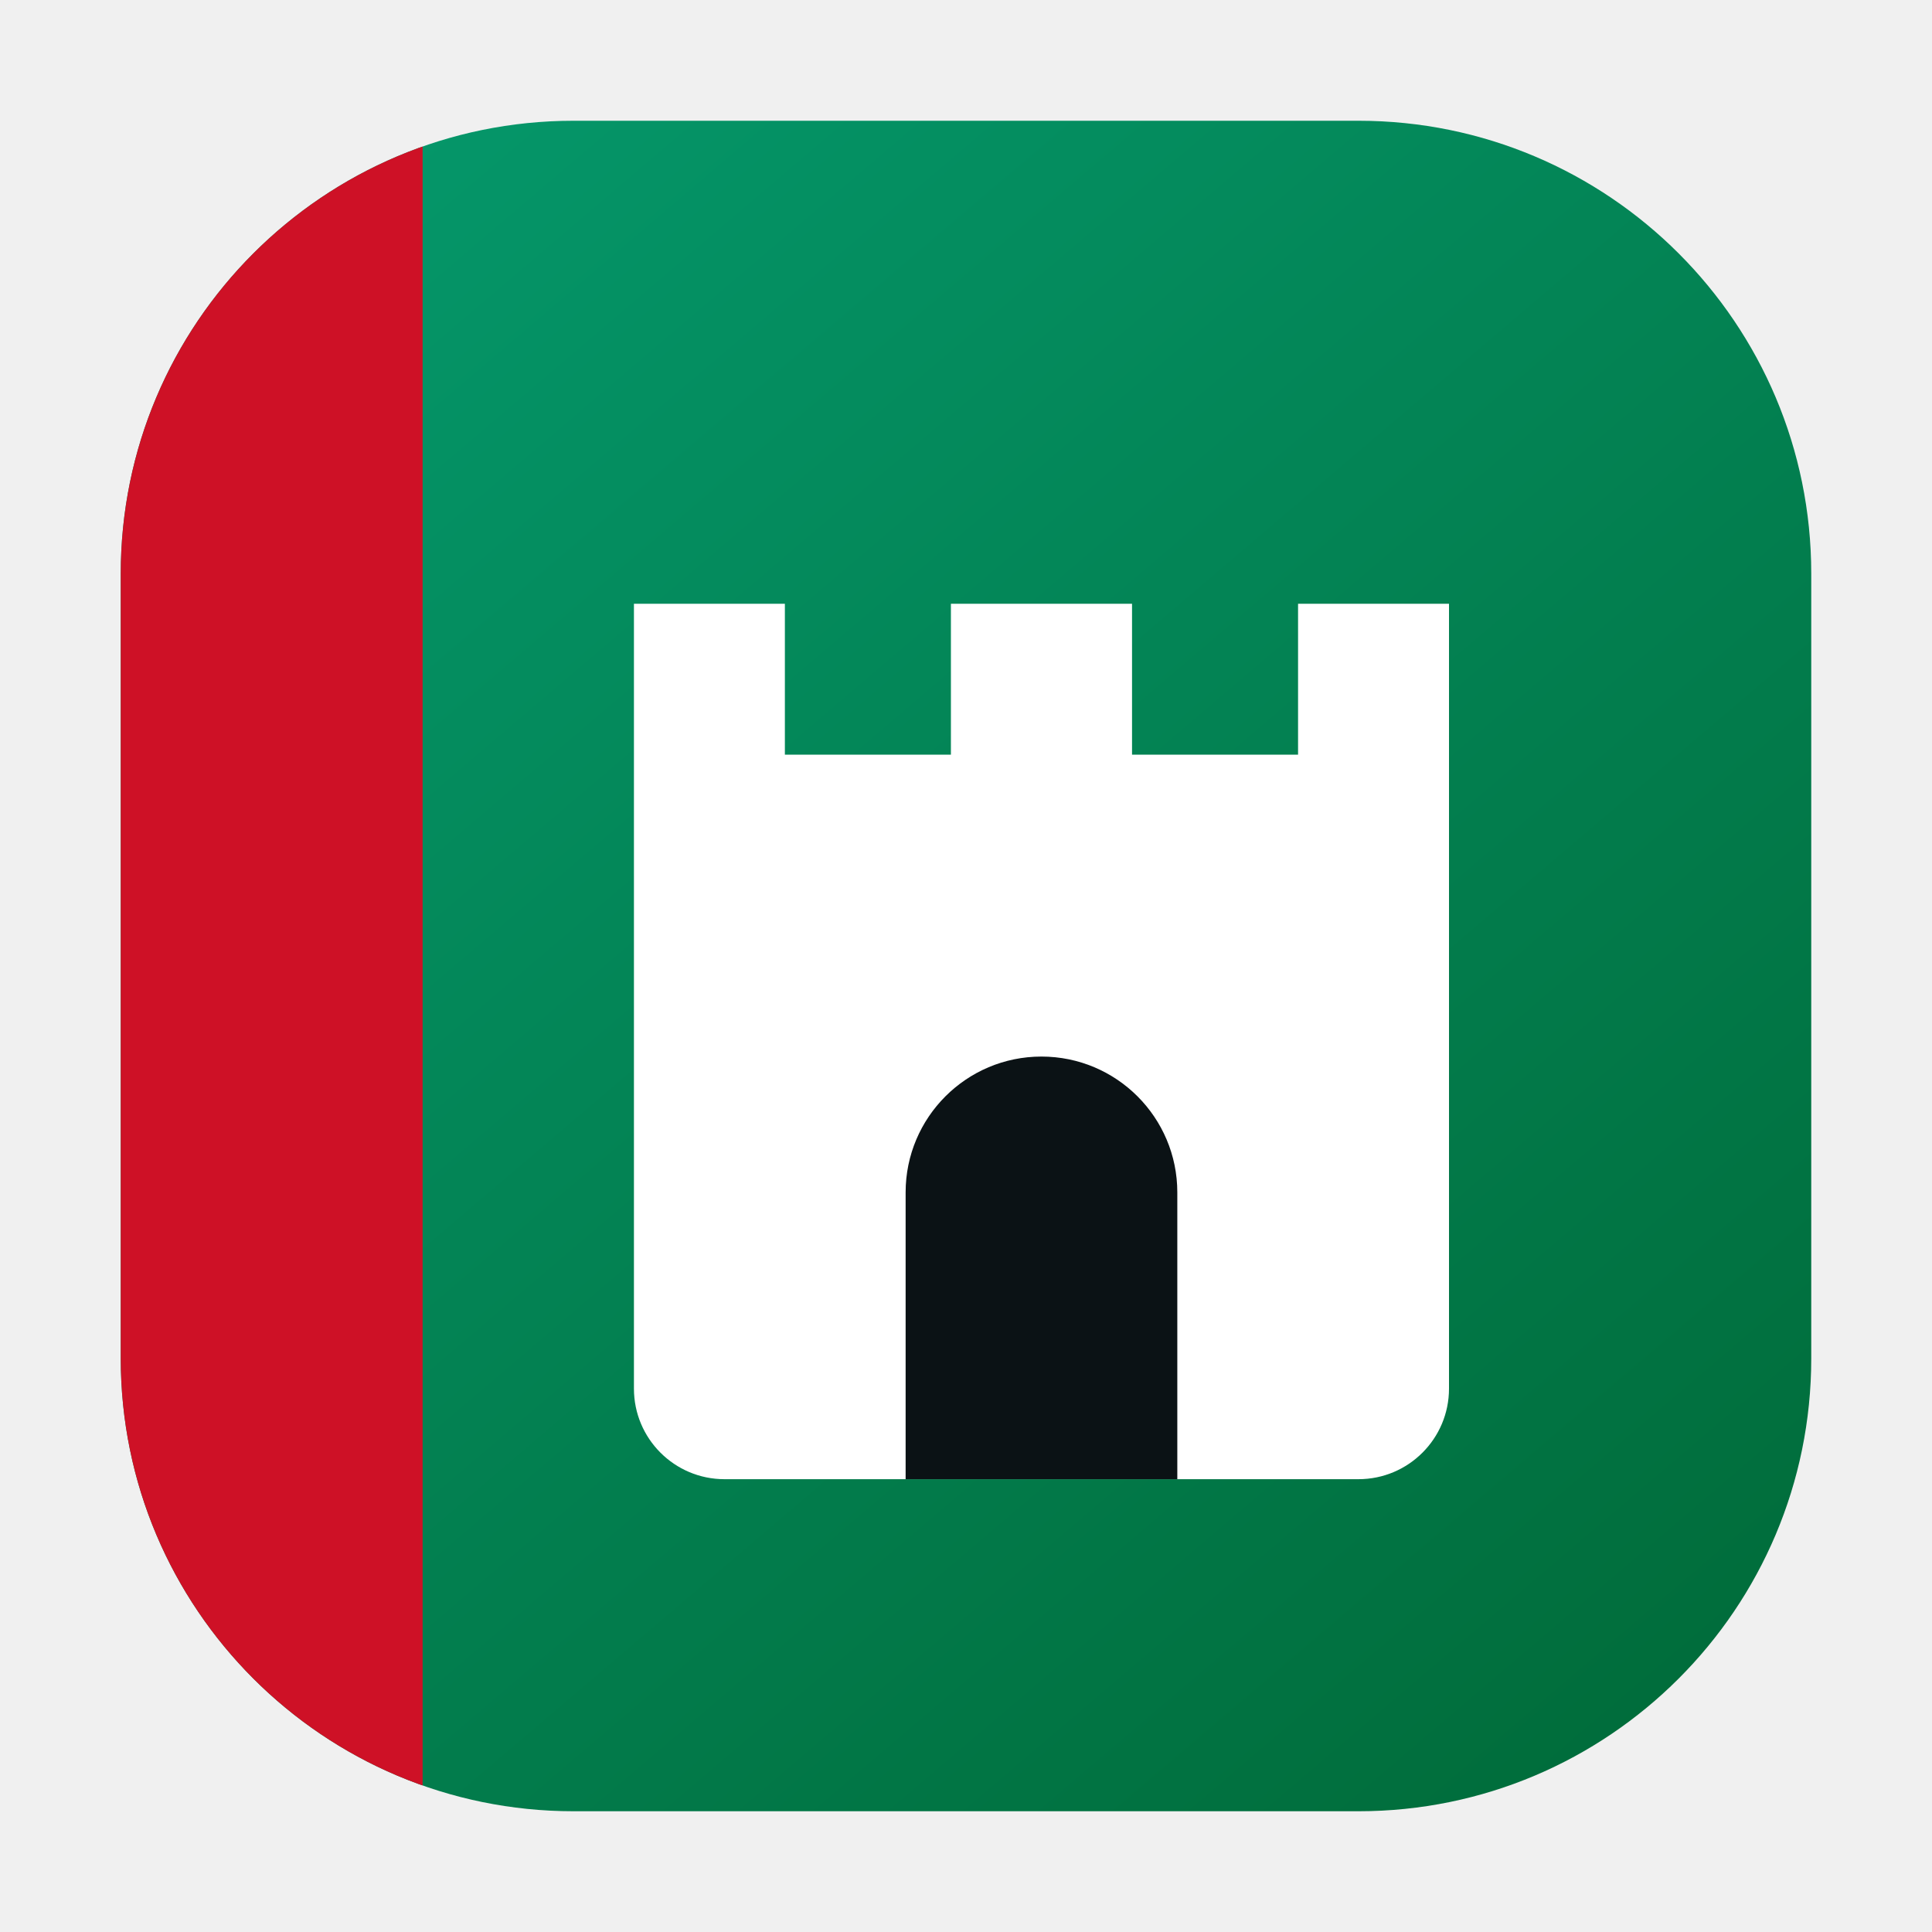
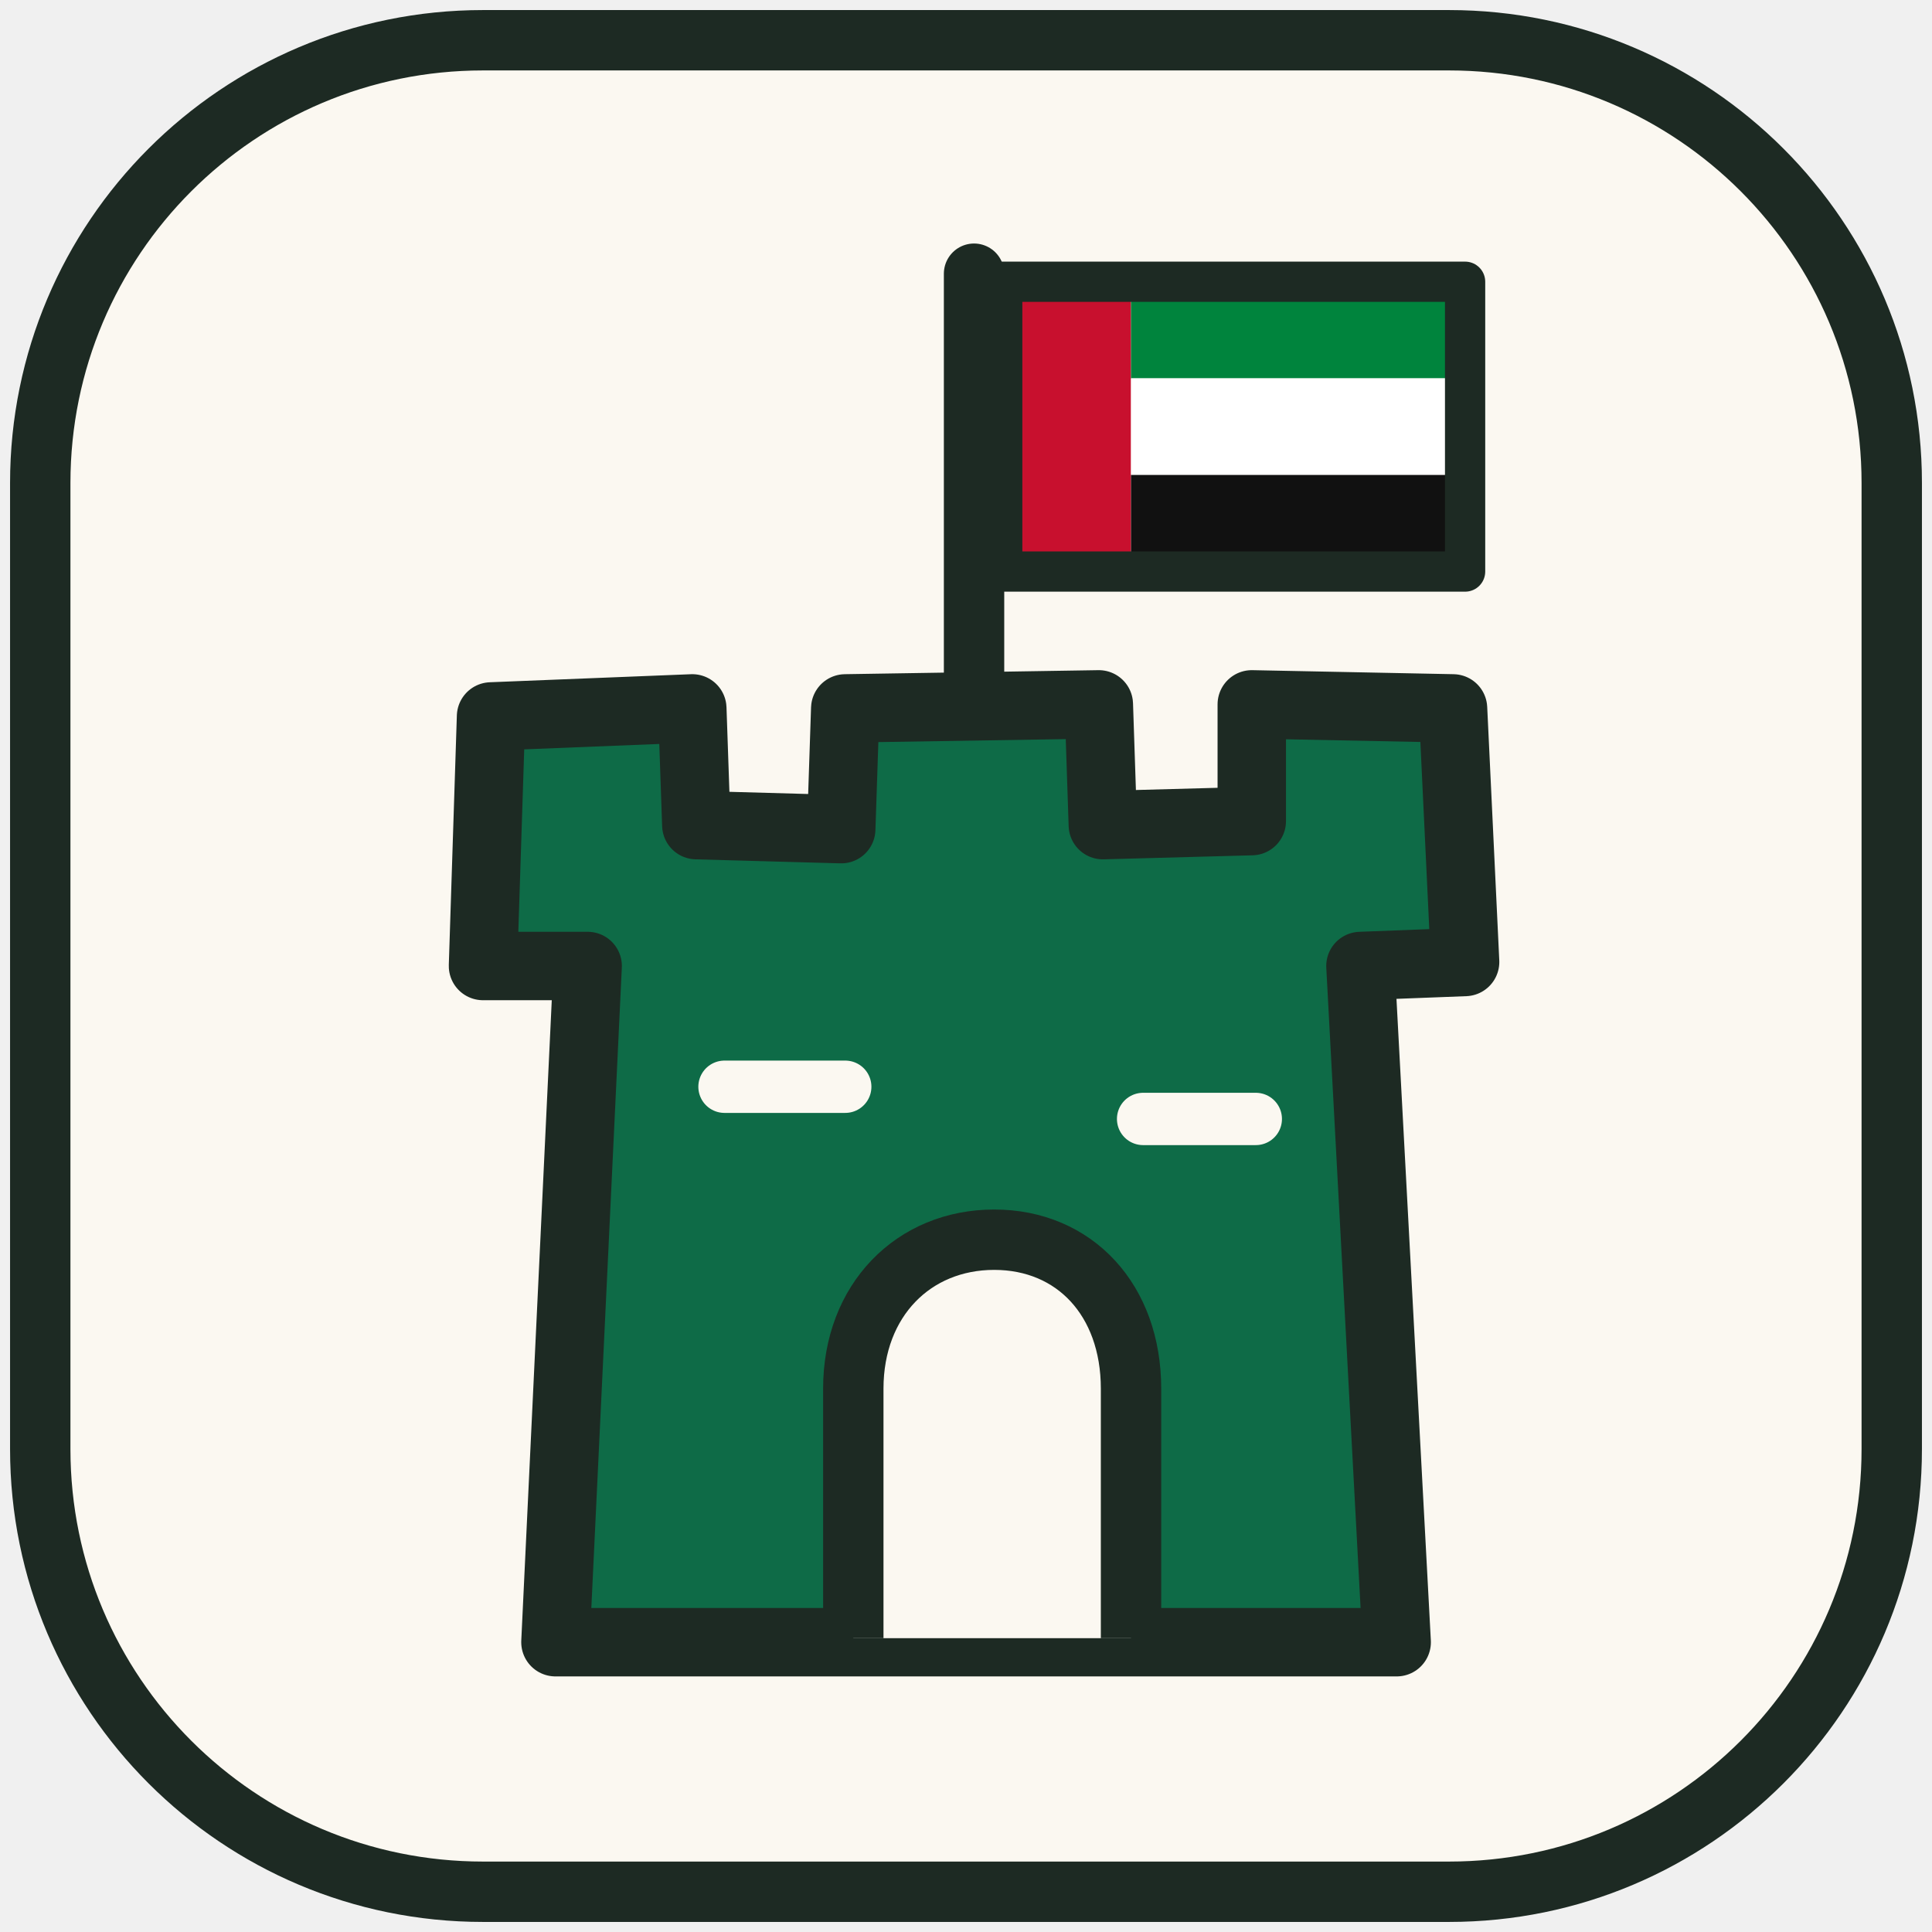
- <svg xmlns="http://www.w3.org/2000/svg" viewBox="0 0 64 64" fill="none">
-   <defs>
-     <linearGradient id="hisnGreen" x1="12" y1="6" x2="58" y2="60" gradientUnits="userSpaceOnUse">
-       <stop offset="0%" stop-color="#059669" />
-       <stop offset="100%" stop-color="#006A38" />
-     </linearGradient>
-     <clipPath id="badgeClip">
-       <rect x="4" y="4" width="56" height="56" rx="15" />
-     </clipPath>
-   </defs>
-   <g clip-path="url(#badgeClip)">
-     <rect x="4" y="4" width="56" height="56" fill="url(#hisnGreen)" />
-     <rect x="4" y="4" width="10" height="56" fill="#CE1126" />
-     <path d="M21 20H26V25H31.5V20H37.5V25H43V20H48V46C48 47.657 46.657 49 45 49H24C22.343 49 21 47.657 21 46V20Z" fill="#FFFFFF" />
-     <path d="M30 49V39.5C30 37.015 32.015 35 34.5 35C36.985 35 39 37.015 39 39.5V49H30Z" fill="#0B1215" />
+ <svg xmlns="http://www.w3.org/2000/svg" viewBox="0 0 48 48" width="48" height="48">
+   <rect x="1" y="1" width="46" height="46" rx="11" fill="#fbf8f1" stroke="#1d2a23" stroke-width="1.5" />
+   <g transform="translate(4.6 4.4)" fill="none">
+     <path d="M9.2 36.4 10 19.6H7.4l.2-6.2 5-.2.1 2.9 3.6.1.1-3 6.3-.1.1 3 3.7-.1v-2.9l5 .1.3 6.3-2.6.1.9 16.8Z" fill="#0e6b47" stroke="#1d2a23" stroke-width="1.7" stroke-linejoin="round" />
+     <path d="M16.6 36.3v-6.2c0-2.2 1.5-3.7 3.5-3.7s3.4 1.5 3.4 3.7v6.2" fill="#fbf8f1" stroke="#1d2a23" stroke-width="1.5" stroke-linejoin="round" />
+     <path d="M13.4 22.6h3M23.8 23.4h2.8" stroke="#fbf8f1" stroke-width="1.3" stroke-linecap="round" />
+     <path d="M19.6 13.2V2.4" stroke="#1d2a23" stroke-width="1.5" stroke-linecap="round" />
+     <rect x="20.3" y="2.6" width="3.2" height="7.2" fill="#C8102E" />
+     <rect x="23.5" y="2.6" width="8.3" height="2.4" fill="#00843D" />
+     <rect x="23.5" y="5" width="8.3" height="2.4" fill="#FFFFFF" />
+     <rect x="23.5" y="7.4" width="8.3" height="2.4" fill="#111111" />
+     <rect x="20.3" y="2.6" width="11.5" height="7.2" stroke="#1d2a23" stroke-width="1" stroke-linejoin="round" />
  </g>
</svg>
